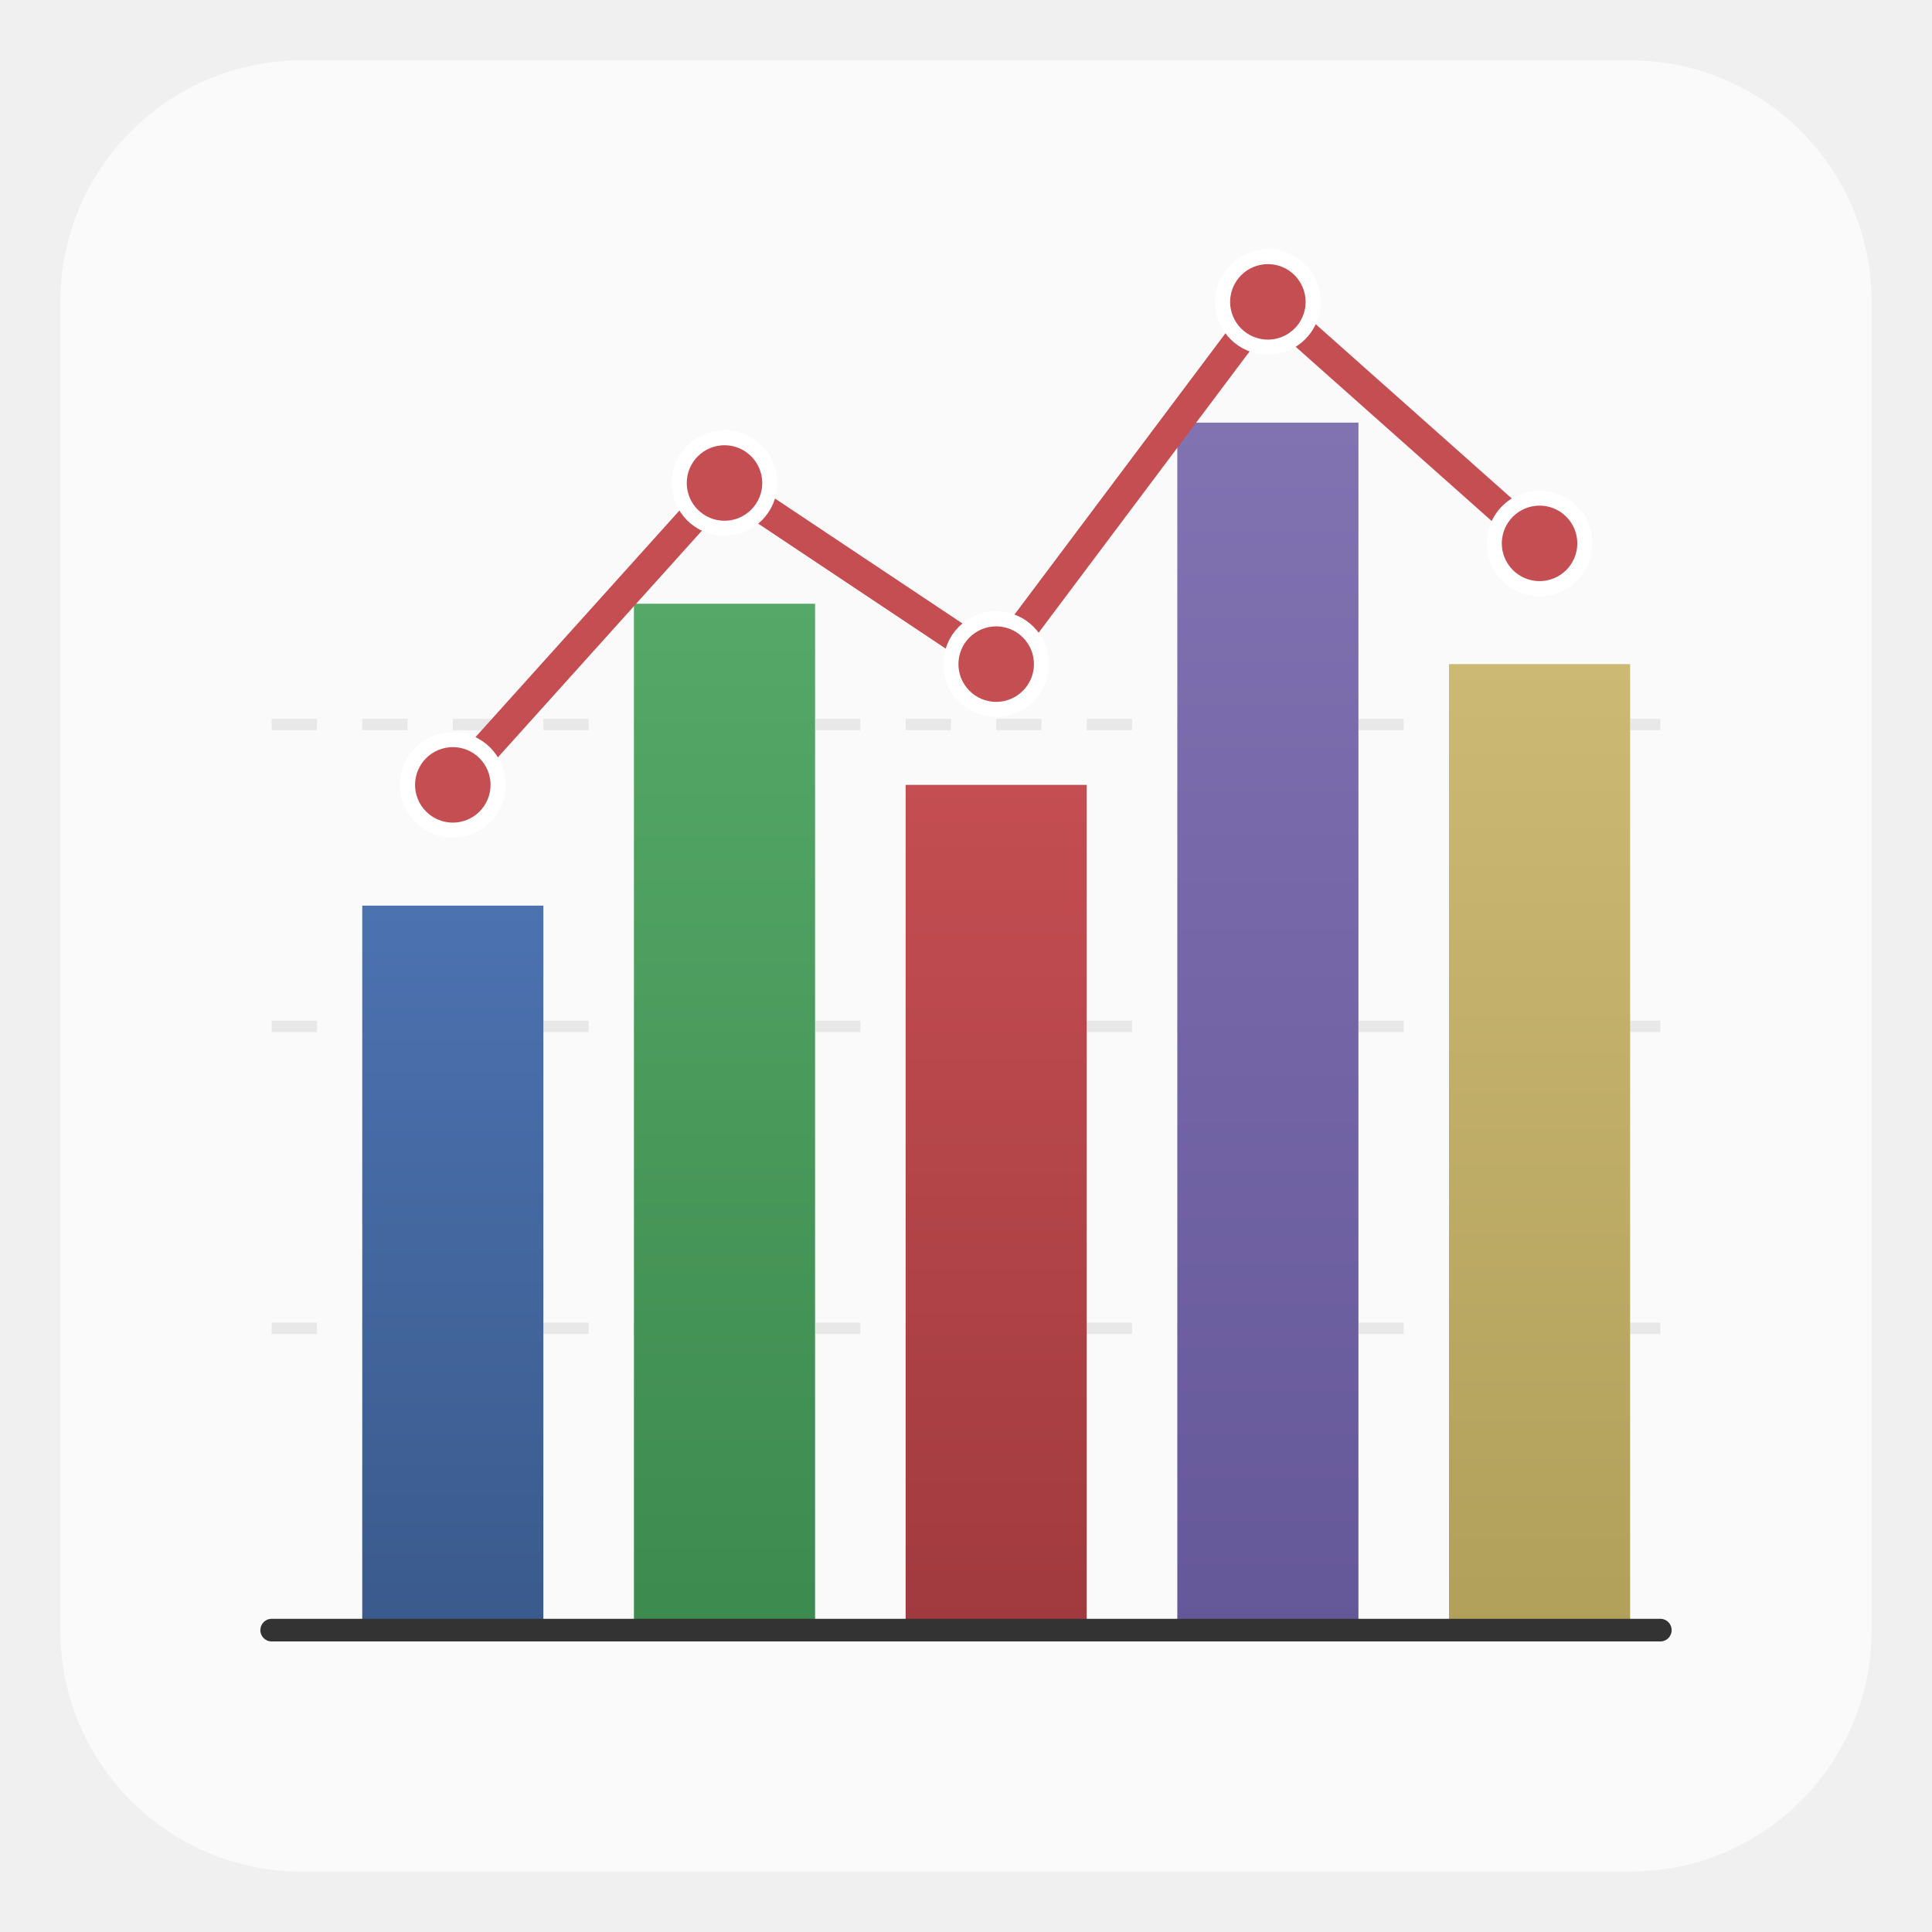
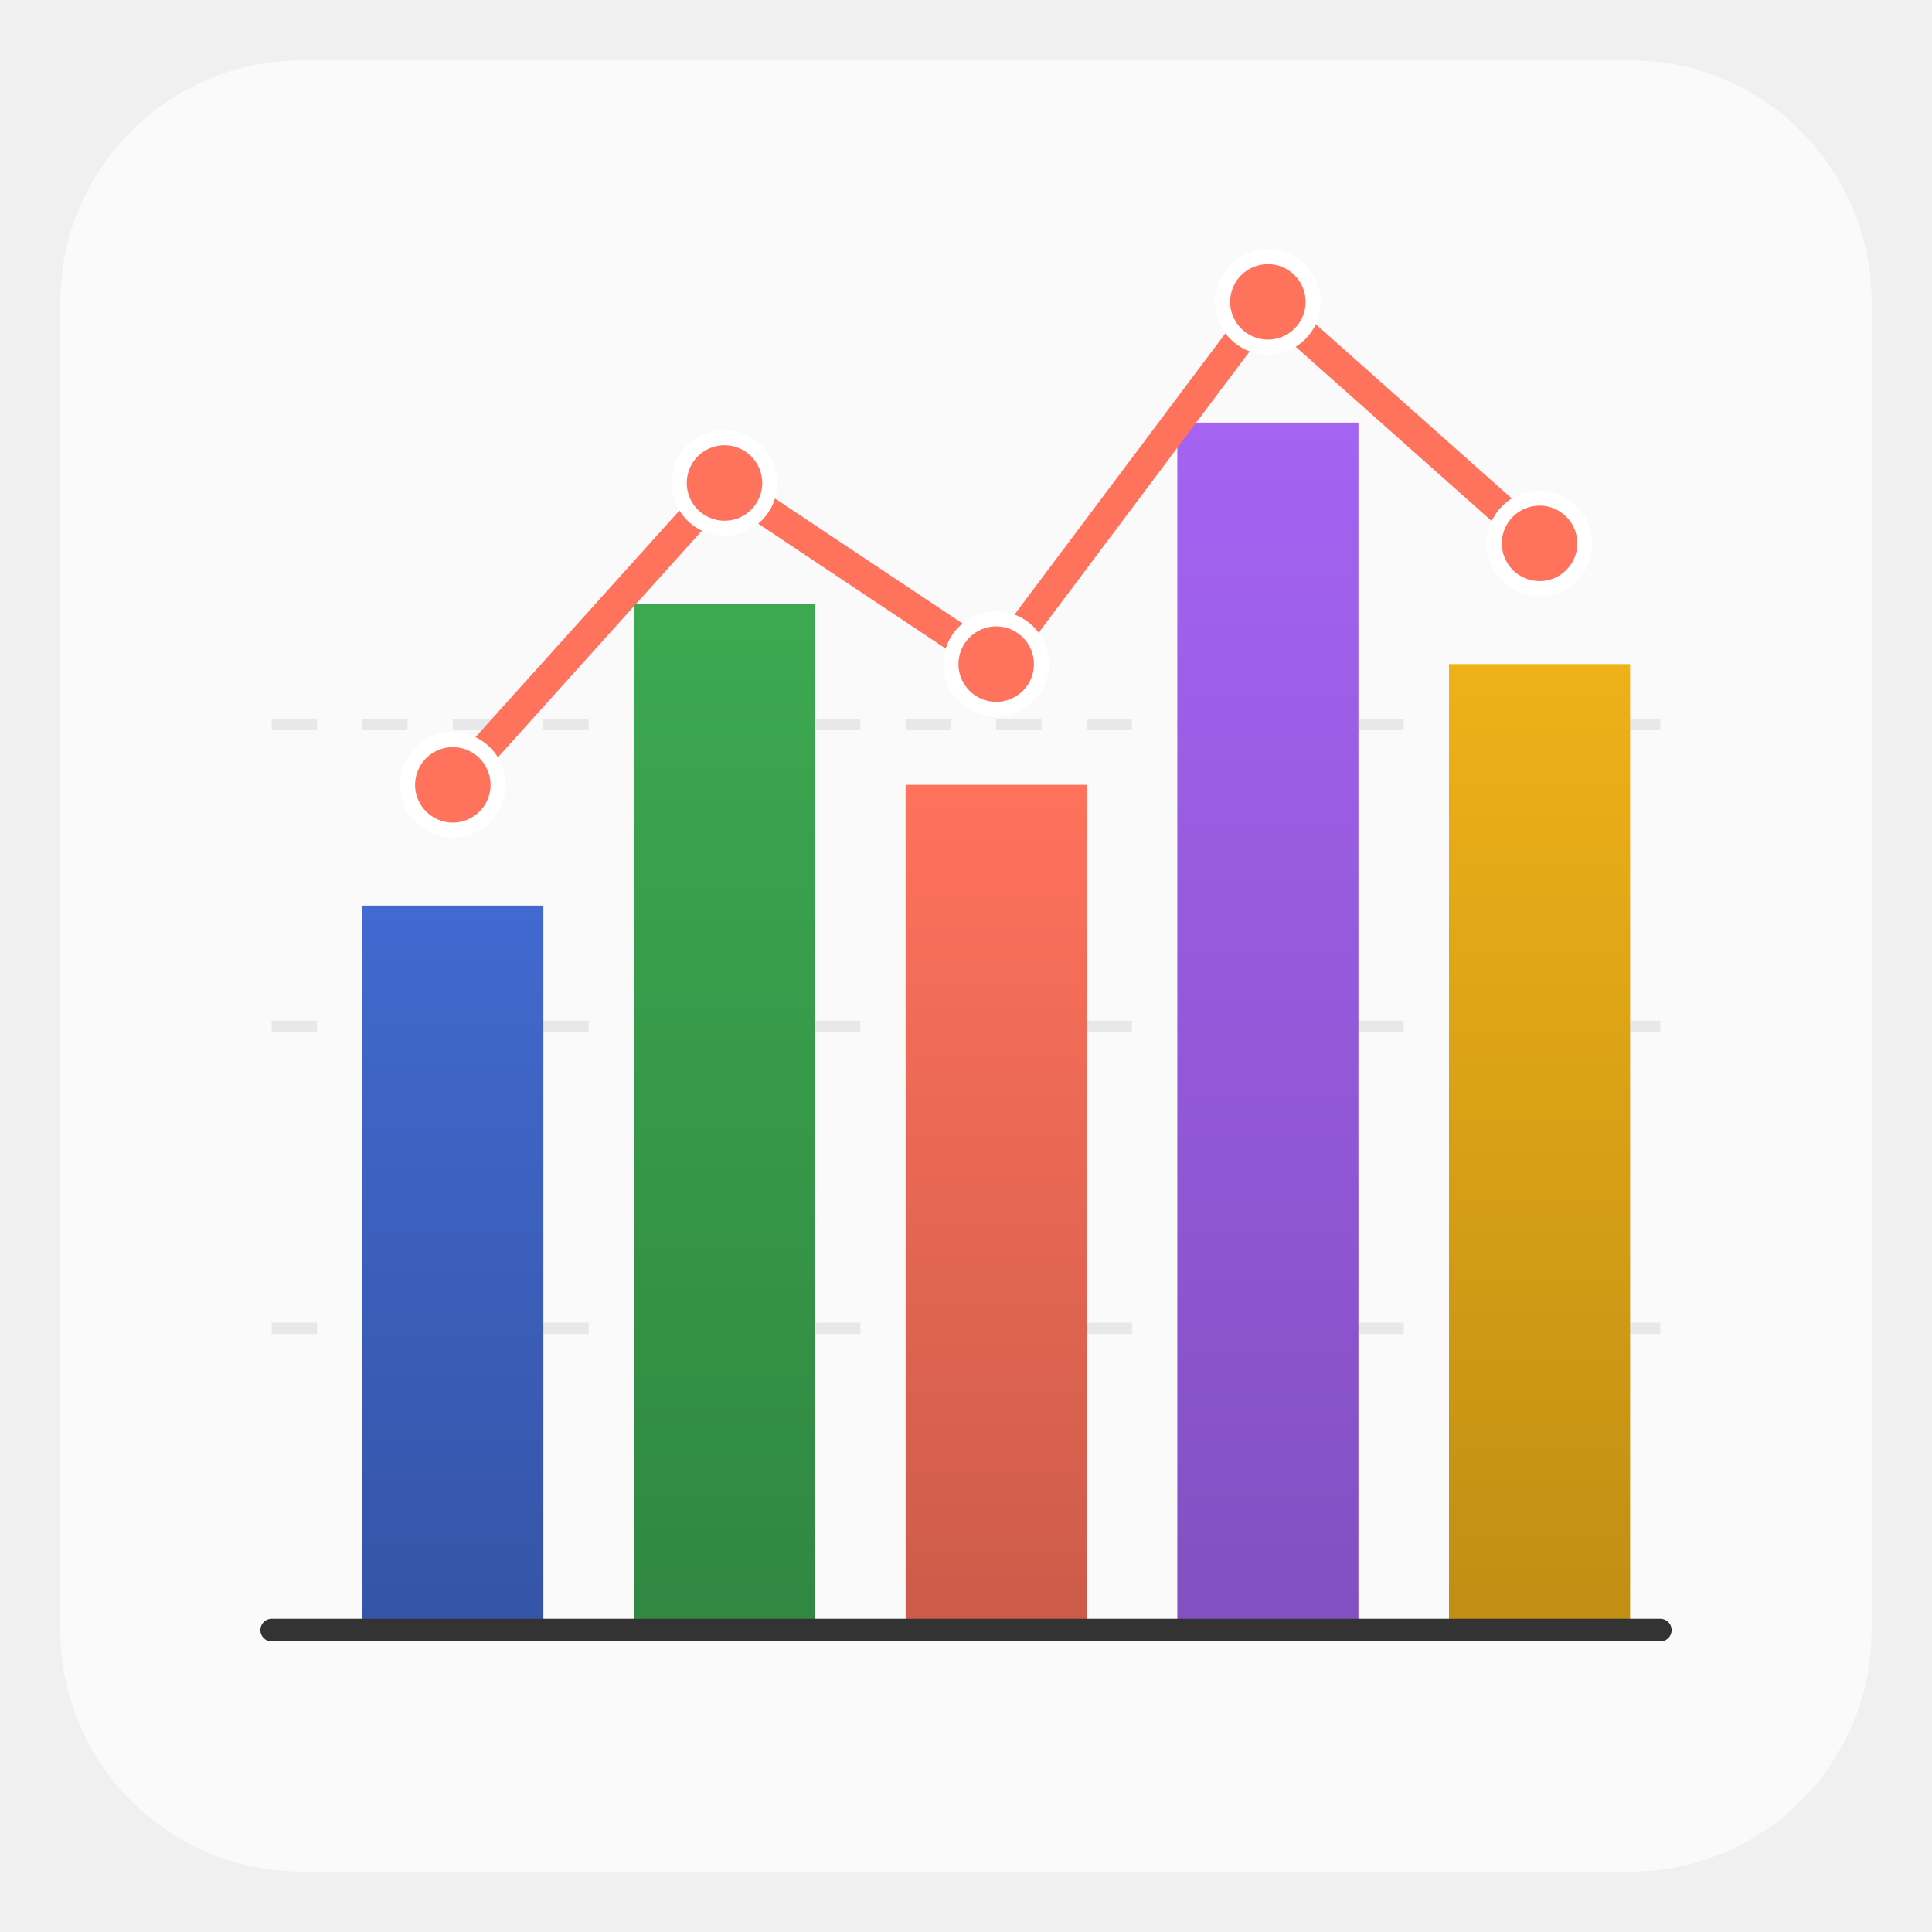
<svg xmlns="http://www.w3.org/2000/svg" viewBox="0 0 128 128" fill="none">
  <defs>
    <linearGradient id="ib1" x1="0" y1="0" x2="0" y2="1">
-       <stop offset="0%" stop-color="#4C72B0" />
-       <stop offset="100%" stop-color="#3A5A8C" />
+       <stop offset="0%" stop-color="#4269d0" />
+       <stop offset="100%" stop-color="#3554a6" />
    </linearGradient>
    <linearGradient id="ib2" x1="0" y1="0" x2="0" y2="1">
-       <stop offset="0%" stop-color="#55A868" />
-       <stop offset="100%" stop-color="#3D8A4E" />
+       <stop offset="0%" stop-color="#3ca951" />
+       <stop offset="100%" stop-color="#308741" />
    </linearGradient>
    <linearGradient id="ib3" x1="0" y1="0" x2="0" y2="1">
-       <stop offset="0%" stop-color="#C44E52" />
-       <stop offset="100%" stop-color="#A03A3E" />
+       <stop offset="0%" stop-color="#ff725c" />
+       <stop offset="100%" stop-color="#cc5b49" />
    </linearGradient>
    <linearGradient id="ib4" x1="0" y1="0" x2="0" y2="1">
-       <stop offset="0%" stop-color="#8172B2" />
-       <stop offset="100%" stop-color="#655899" />
+       <stop offset="0%" stop-color="#a463f2" />
+       <stop offset="100%" stop-color="#834fc1" />
    </linearGradient>
    <linearGradient id="ib5" x1="0" y1="0" x2="0" y2="1">
-       <stop offset="0%" stop-color="#CCB974" />
-       <stop offset="100%" stop-color="#B0A05A" />
+       <stop offset="0%" stop-color="#efb118" />
+       <stop offset="100%" stop-color="#bf8e13" />
    </linearGradient>
  </defs>
  <rect x="4" y="4" width="120" height="120" rx="16" fill="#FAFAFA" />
  <line x1="18" y1="108" x2="110" y2="108" stroke="#E8E8E8" stroke-width="0.75" stroke-dasharray="3 3" />
  <line x1="18" y1="88" x2="110" y2="88" stroke="#E8E8E8" stroke-width="0.75" stroke-dasharray="3 3" />
  <line x1="18" y1="68" x2="110" y2="68" stroke="#E8E8E8" stroke-width="0.75" stroke-dasharray="3 3" />
  <line x1="18" y1="48" x2="110" y2="48" stroke="#E8E8E8" stroke-width="0.75" stroke-dasharray="3 3" />
  <rect x="24" y="60" width="12" height="48" rx="0" fill="url(#ib1)" />
  <rect x="42" y="40" width="12" height="68" rx="0" fill="url(#ib2)" />
  <rect x="60" y="52" width="12" height="56" rx="0" fill="url(#ib3)" />
  <rect x="78" y="28" width="12" height="80" rx="0" fill="url(#ib4)" />
  <rect x="96" y="44" width="12" height="64" rx="0" fill="url(#ib5)" />
  <line x1="18" y1="108" x2="110" y2="108" stroke="#333333" stroke-width="1.5" stroke-linecap="round" />
-   <polyline points="30,52 48,32 66,44 84,20 102,36" fill="none" stroke="#C44E52" stroke-width="2" stroke-linecap="round" stroke-linejoin="round" />
-   <circle cx="30" cy="52" r="3" fill="#C44E52" stroke="#FFFFFF" stroke-width="1" />
-   <circle cx="48" cy="32" r="3" fill="#C44E52" stroke="#FFFFFF" stroke-width="1" />
-   <circle cx="66" cy="44" r="3" fill="#C44E52" stroke="#FFFFFF" stroke-width="1" />
-   <circle cx="84" cy="20" r="3" fill="#C44E52" stroke="#FFFFFF" stroke-width="1" />
-   <circle cx="102" cy="36" r="3" fill="#C44E52" stroke="#FFFFFF" stroke-width="1" />
+   <polyline points="30,52 48,32 66,44 84,20 102,36" fill="none" stroke="#ff725c" stroke-width="2" stroke-linecap="round" stroke-linejoin="round" />
+   <circle cx="30" cy="52" r="3" fill="#ff725c" stroke="#FFFFFF" stroke-width="1" />
+   <circle cx="48" cy="32" r="3" fill="#ff725c" stroke="#FFFFFF" stroke-width="1" />
+   <circle cx="66" cy="44" r="3" fill="#ff725c" stroke="#FFFFFF" stroke-width="1" />
+   <circle cx="84" cy="20" r="3" fill="#ff725c" stroke="#FFFFFF" stroke-width="1" />
+   <circle cx="102" cy="36" r="3" fill="#ff725c" stroke="#FFFFFF" stroke-width="1" />
</svg>
